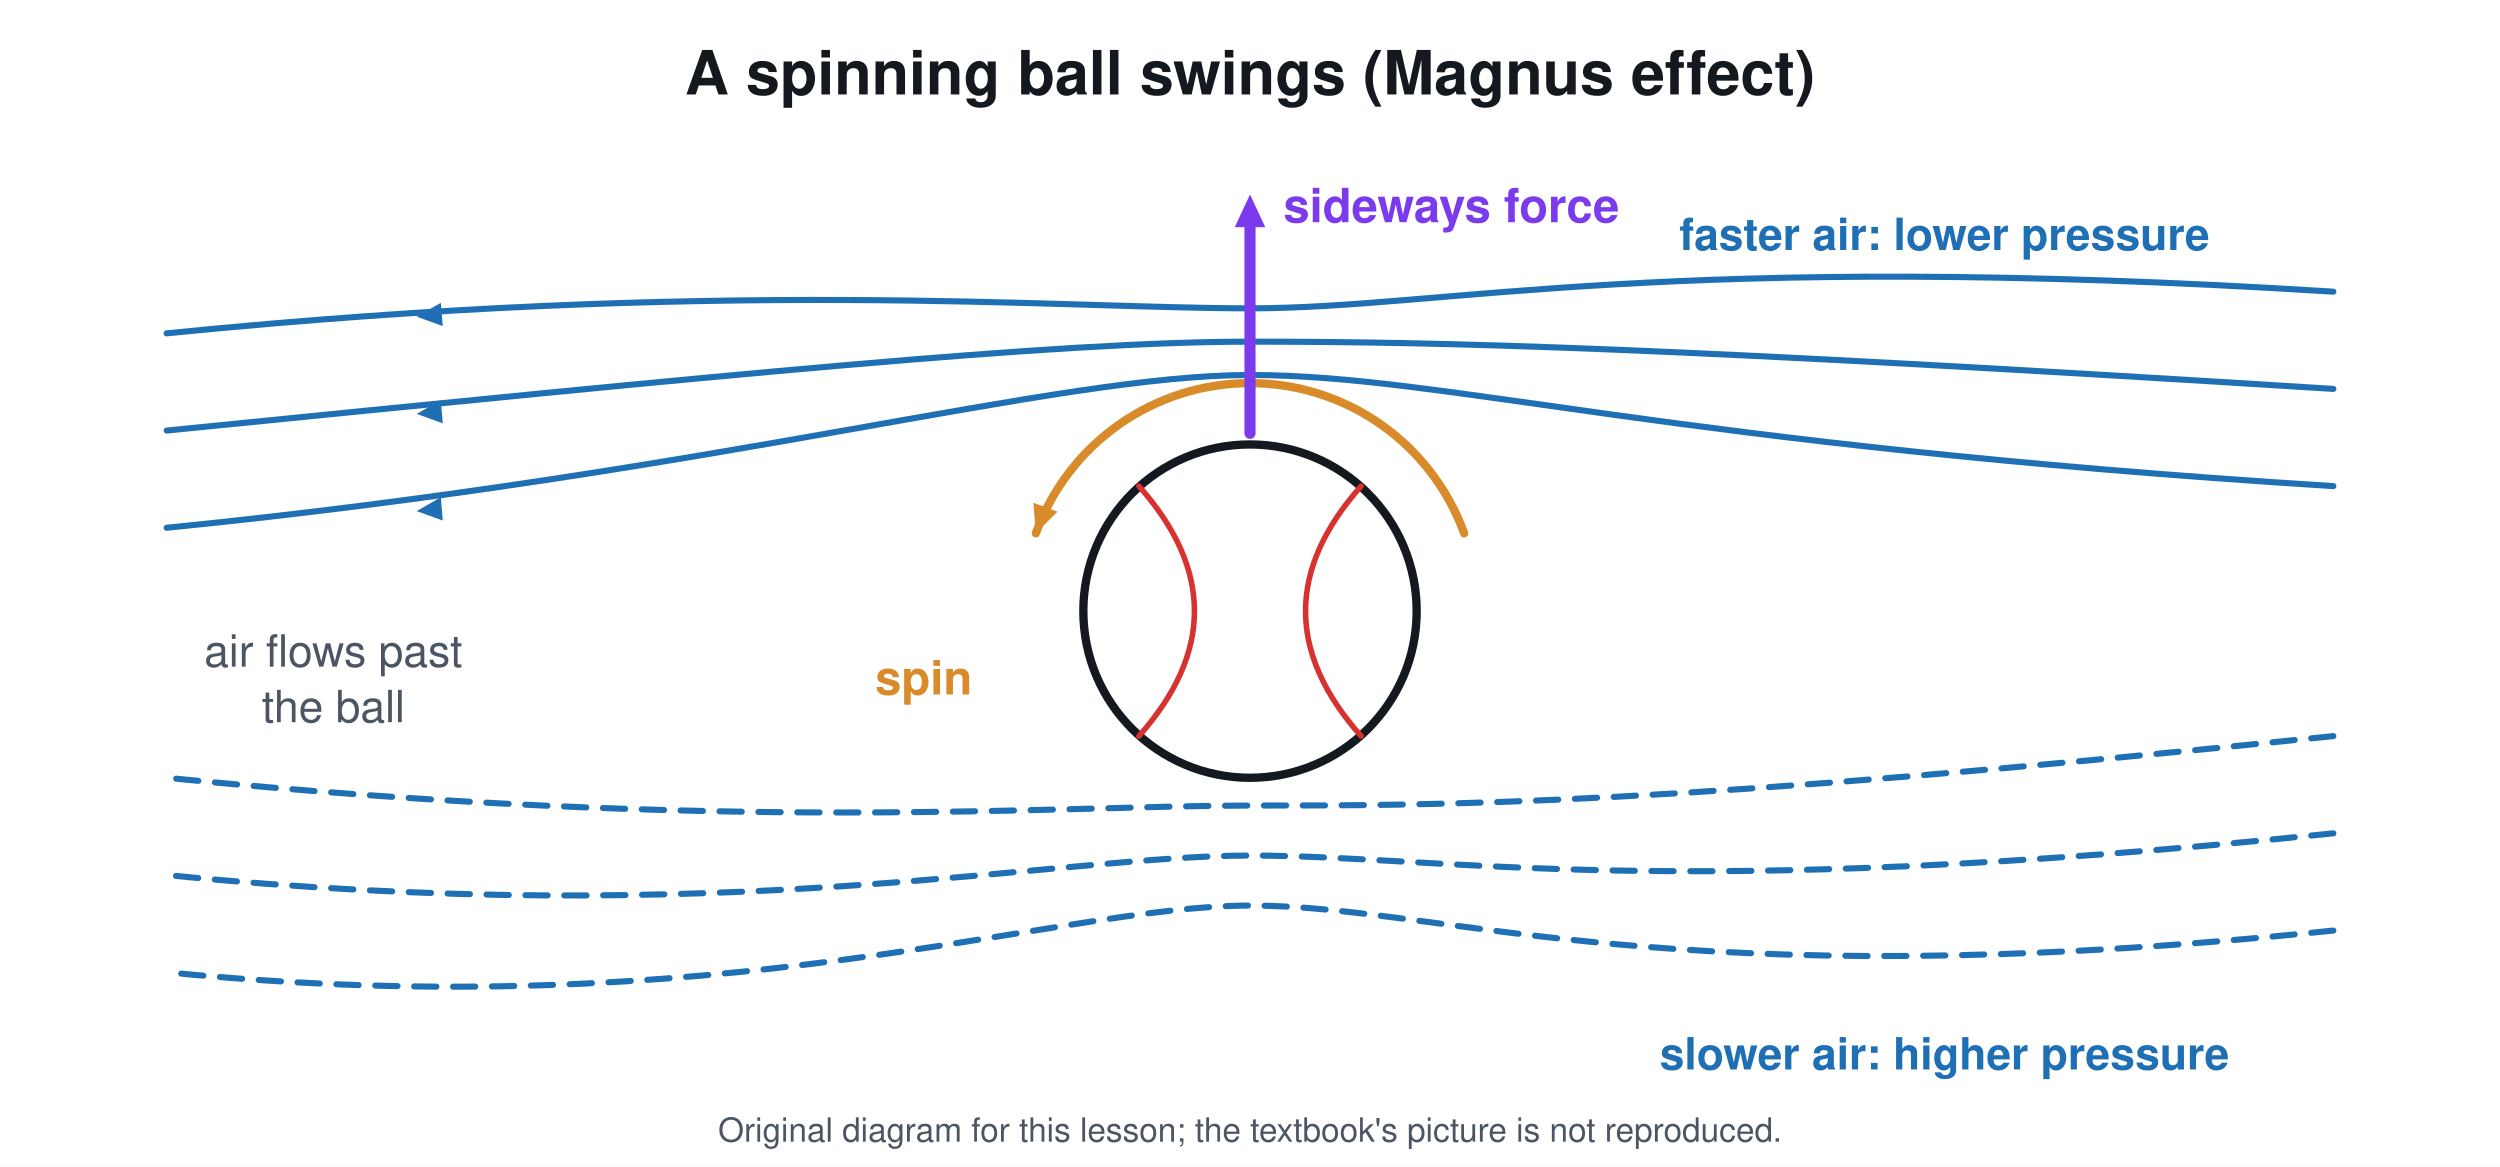
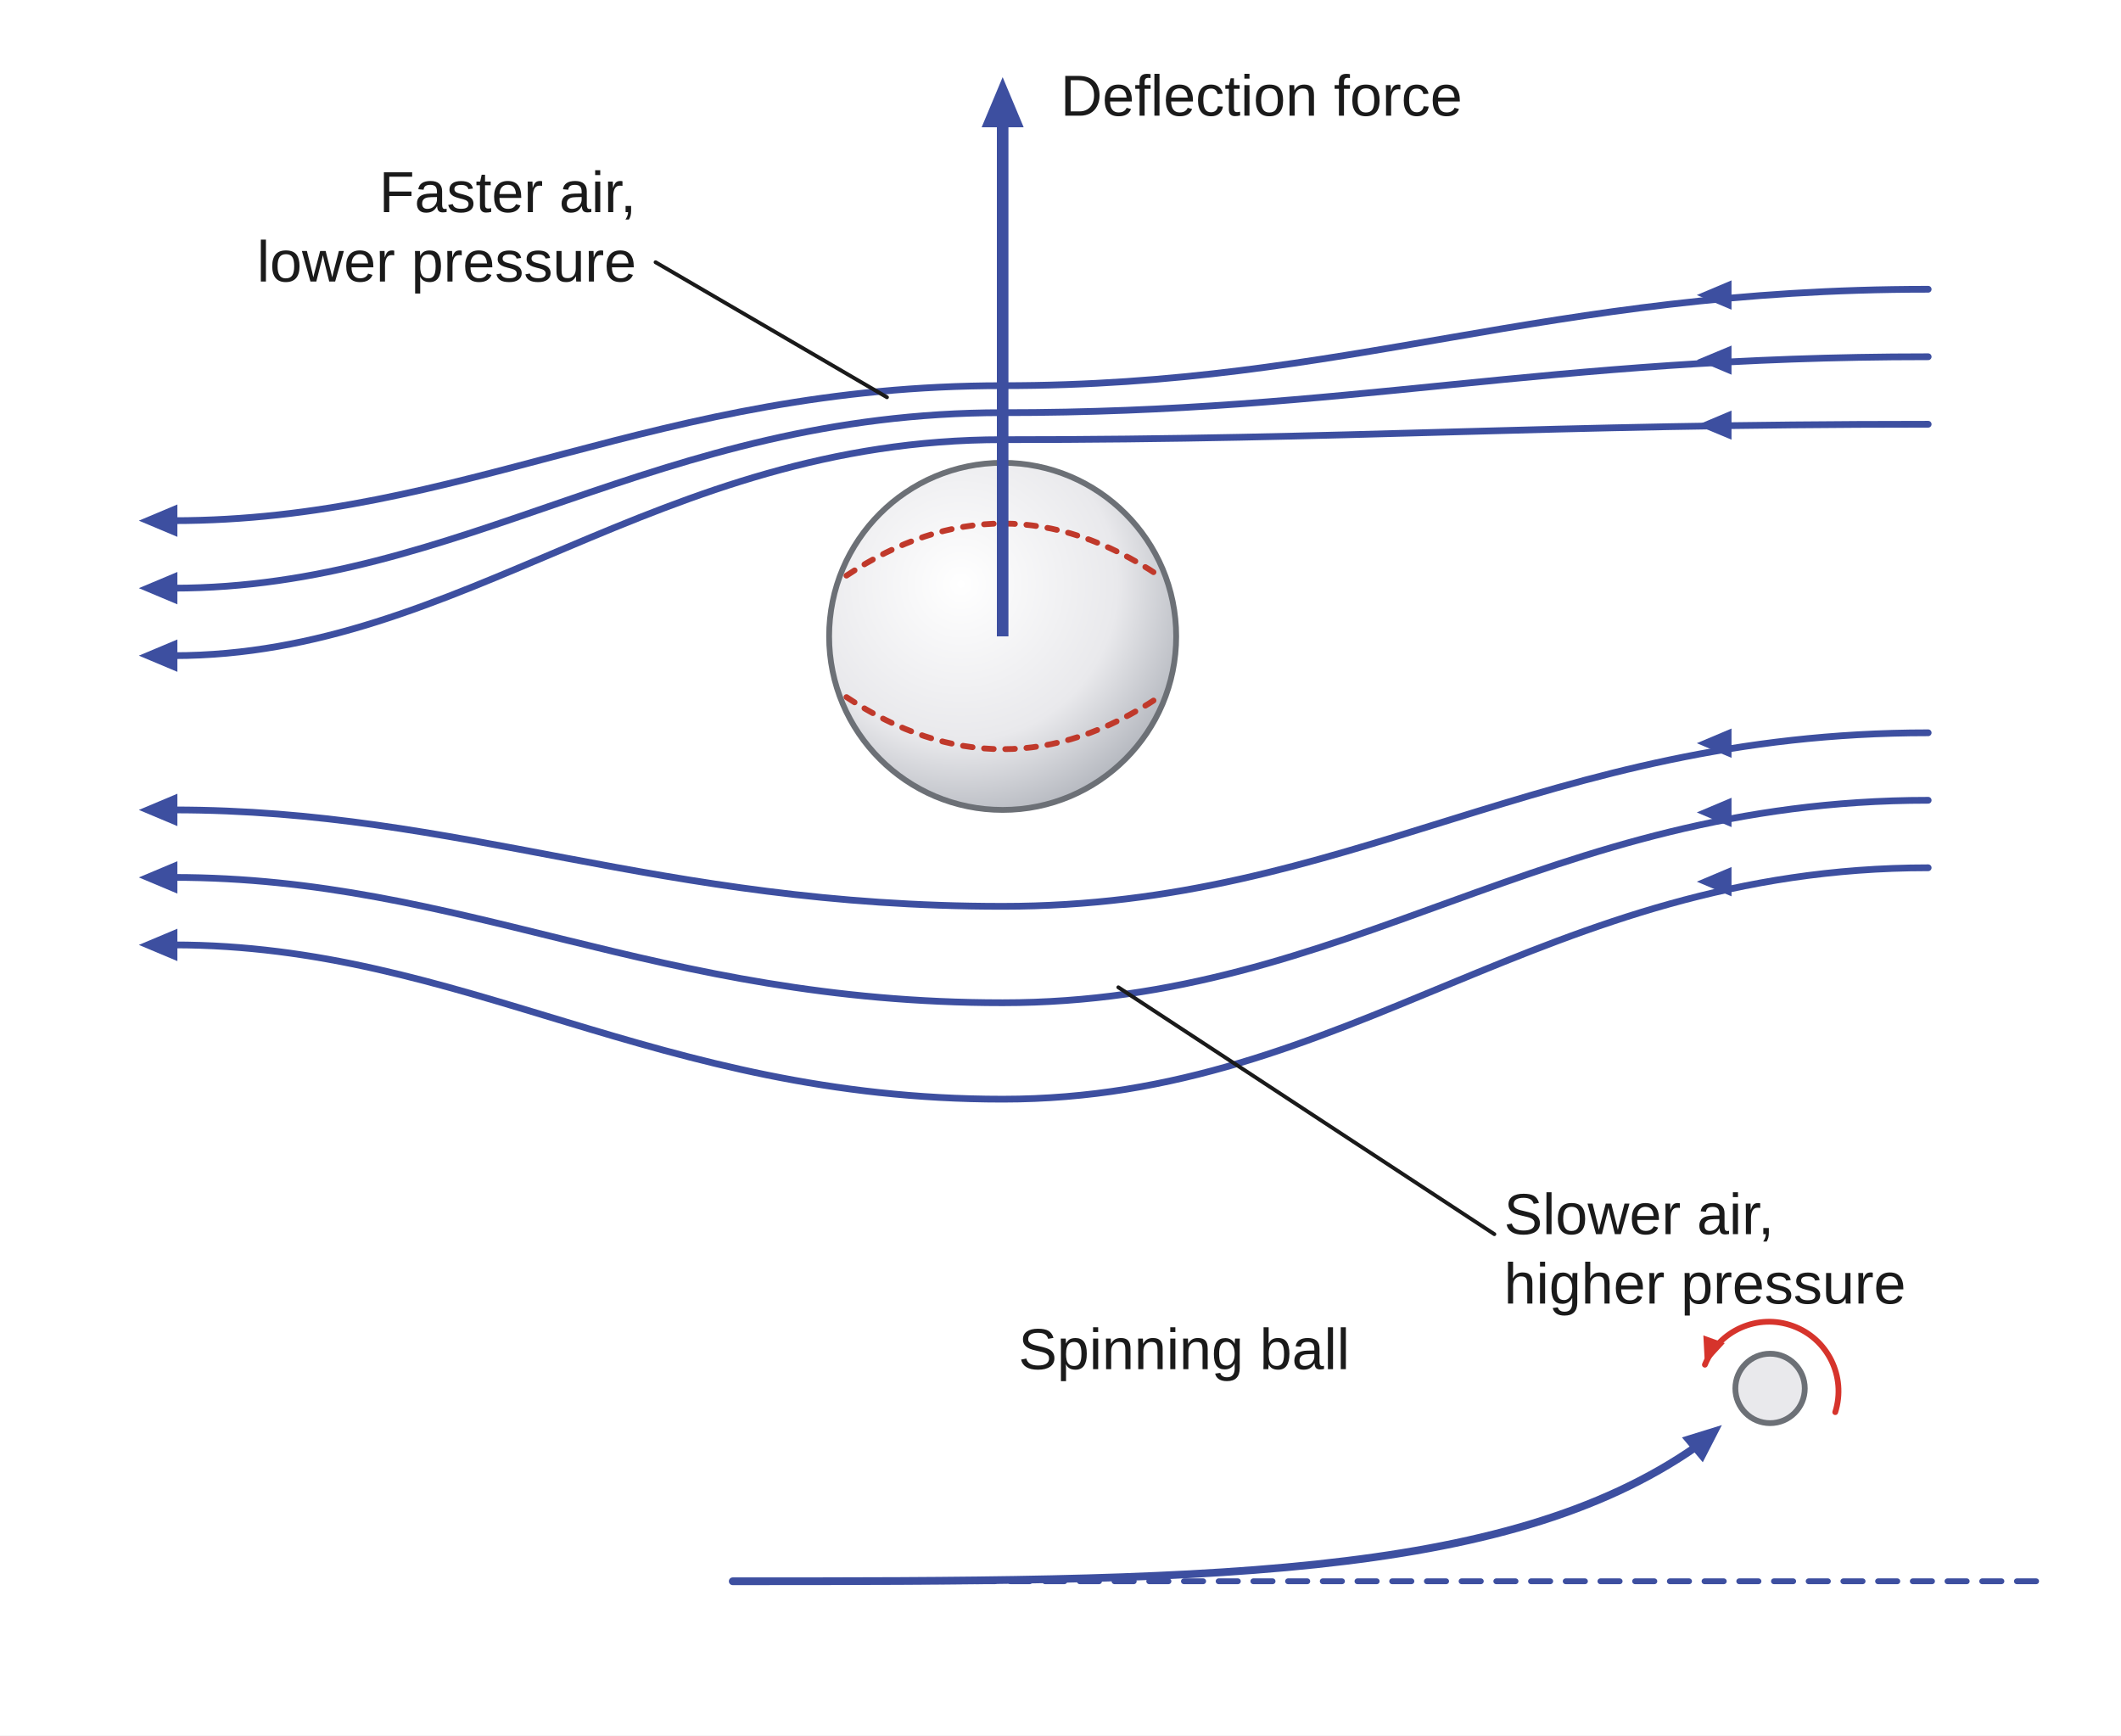
- <svg xmlns="http://www.w3.org/2000/svg" viewBox="0 0 900 420" font-family="Segoe UI, Helvetica, Arial, sans-serif">
-   <rect width="900" height="420" fill="#ffffff" />
-   <text x="450.0" y="34.0" font-size="22" fill="#14181f" text-anchor="middle" font-weight="700">A spinning ball swings (Magnus effect)</text>
-   <path d="M840 105 C 600 90 520 111 450 111 C 380 111 260 100 60 120" stroke="#1f6fb5" stroke-width="2.2" fill="none" stroke-linejoin="round" stroke-linecap="round" />
-   <path d="M150.0 114.0 L158.7 109.0 L159.4 117.4 Z" fill="#1f6fb5" />
-   <path d="M840 140 C 600 125 520 123 450 123 C 380 123 260 135 60 155" stroke="#1f6fb5" stroke-width="2.2" fill="none" stroke-linejoin="round" stroke-linecap="round" />
-   <path d="M150.0 149.0 L158.7 144.0 L159.4 152.4 Z" fill="#1f6fb5" />
-   <path d="M840 175 C 600 160 520 135 450 135 C 380 135 260 170 60 190" stroke="#1f6fb5" stroke-width="2.2" fill="none" stroke-linejoin="round" stroke-linecap="round" />
-   <path d="M150.0 184.0 L158.7 179.0 L159.4 187.4 Z" fill="#1f6fb5" />
-   <path d="M840 265 C 600 290 520 290 450 290 C 380 290 260 300 60 280" stroke="#1f6fb5" stroke-width="2.2" fill="none" stroke-dasharray="8 6" stroke-linejoin="round" stroke-linecap="round" />
-   <path d="M840 300 C 600 325 520 308 450 308 C 380 308 260 335 60 315" stroke="#1f6fb5" stroke-width="2.2" fill="none" stroke-dasharray="8 6" stroke-linejoin="round" stroke-linecap="round" />
-   <path d="M840 335 C 600 360 520 326 450 326 C 380 326 260 370 60 350" stroke="#1f6fb5" stroke-width="2.2" fill="none" stroke-dasharray="8 6" stroke-linejoin="round" stroke-linecap="round" />
-   <circle cx="450.0" cy="220.0" r="60.0" stroke="#14181f" stroke-width="3" fill="#ffffff" />
-   <path d="M410 175 Q450 220 410 265" stroke="#d7322f" stroke-width="2" fill="none" stroke-linejoin="round" stroke-linecap="round" />
-   <path d="M490 175 Q450 220 490 265" stroke="#d7322f" stroke-width="2" fill="none" stroke-linejoin="round" stroke-linecap="round" />
-   <path d="M527.1 192.0 A82 82 0 0 0 372.9 192.0" stroke="#d98b2b" stroke-width="3" fill="none" stroke-linejoin="round" stroke-linecap="round" />
-   <path d="M372.9 192.0 L372.0 181.0 L380.7 184.2 Z" fill="#d98b2b" />
-   <text x="350.0" y="250.0" font-size="17" fill="#d98b2b" text-anchor="end" font-weight="700">spin</text>
-   <line x1="450.0" y1="156.0" x2="450.0" y2="80.4" stroke="#7c3aed" stroke-width="4" stroke-linecap="round" />
-   <path d="M450.0 70.0 L455.5 81.8 L444.5 81.8 Z" fill="#7c3aed" />
-   <text x="462.0" y="80.0" font-size="17" fill="#7c3aed" text-anchor="start" font-weight="700">sideways force</text>
-   <text x="700.0" y="90.0" font-size="16" fill="#1f6fb5" text-anchor="middle" font-weight="700">faster air: lower pressure</text>
-   <text x="700.0" y="385.0" font-size="16" fill="#1f6fb5" text-anchor="middle" font-weight="700">slower air: higher pressure</text>
-   <text x="120.0" y="240.0" font-size="16" fill="#4b5563" text-anchor="middle" font-weight="400">air flows past</text>
-   <text x="120.0" y="260.0" font-size="16" fill="#4b5563" text-anchor="middle" font-weight="400">the ball</text>
-   <text x="450.0" y="411" font-size="12" fill="#4b5563" text-anchor="middle">Original diagram for this lesson; the textbook's picture is not reproduced.</text>
+ <svg xmlns="http://www.w3.org/2000/svg" viewBox="0 0 1100 900" font-family="Arial, Helvetica, sans-serif">
+   <defs>
+     <radialGradient id="bb" cx="0.38" cy="0.35" r="0.75">
+       <stop offset="0" stop-color="#ffffff" />
+       <stop offset="0.6" stop-color="#e9e9ec" />
+       <stop offset="1" stop-color="#a9adb5" />
+     </radialGradient>
+   </defs>
+   <rect width="1100" height="900" fill="#ffffff" />
+   <path d="M1000 150 C800 150 700 200 520 200 C340 200 240 270 90 270" stroke="#3d4fa0" stroke-width="3.5" fill="none" stroke-linejoin="round" stroke-linecap="round" />
+   <path d="M72.0 270.0 L92.0 261.6 L92.0 278.4 Z" fill="#3d4fa0" />
+   <path d="M880.0 153.0 L898.0 145.4 L898.0 160.6 Z" fill="#3d4fa0" />
+   <path d="M1000 185 C800 185 700 214 520 214 C340 214 240 305 90 305" stroke="#3d4fa0" stroke-width="3.5" fill="none" stroke-linejoin="round" stroke-linecap="round" />
+   <path d="M72.0 305.0 L92.0 296.6 L92.0 313.4 Z" fill="#3d4fa0" />
+   <path d="M880.0 186.7 L898.0 179.2 L898.0 194.3 Z" fill="#3d4fa0" />
+   <path d="M1000 220 C800 220 700 228 520 228 C340 228 240 340 90 340" stroke="#3d4fa0" stroke-width="3.5" fill="none" stroke-linejoin="round" stroke-linecap="round" />
+   <path d="M72.0 340.0 L92.0 331.6 L92.0 348.4 Z" fill="#3d4fa0" />
+   <path d="M880.0 220.5 L898.0 212.9 L898.0 228.0 Z" fill="#3d4fa0" />
+   <path d="M1000 380 C800 380 700 470 520 470 C340 470 240 420 90 420" stroke="#3d4fa0" stroke-width="3.5" fill="none" stroke-linejoin="round" stroke-linecap="round" />
+   <path d="M72.0 420.0 L92.0 411.6 L92.0 428.4 Z" fill="#3d4fa0" />
+   <path d="M880.0 385.4 L898.0 377.8 L898.0 393.0 Z" fill="#3d4fa0" />
+   <path d="M1000 415 C800 415 700 520 520 520 C340 520 240 455 90 455" stroke="#3d4fa0" stroke-width="3.5" fill="none" stroke-linejoin="round" stroke-linecap="round" />
+   <path d="M72.0 455.0 L92.0 446.6 L92.0 463.4 Z" fill="#3d4fa0" />
+   <path d="M880.0 421.3 L898.0 413.7 L898.0 428.9 Z" fill="#3d4fa0" />
+   <path d="M1000 450 C800 450 700 570 520 570 C340 570 240 490 90 490" stroke="#3d4fa0" stroke-width="3.5" fill="none" stroke-linejoin="round" stroke-linecap="round" />
+   <path d="M72.0 490.0 L92.0 481.6 L92.0 498.4 Z" fill="#3d4fa0" />
+   <path d="M880.0 457.2 L898.0 449.6 L898.0 464.8 Z" fill="#3d4fa0" />
+   <circle cx="520.0" cy="330.0" r="90.0" stroke="#6c7076" stroke-width="3" fill="url(#bb)" />
+   <path d="M439.0 298.5 C493.0 262.5 547.0 262.5 601.0 298.5" stroke="#c0392b" stroke-width="3" fill="none" stroke-dasharray="5 6" stroke-linejoin="round" stroke-linecap="round" />
+   <path d="M439.0 361.5 C493.0 397.5 547.0 397.5 601.0 361.5" stroke="#c0392b" stroke-width="3" fill="none" stroke-dasharray="5 6" stroke-linejoin="round" stroke-linecap="round" />
+   <line x1="520.0" y1="330.0" x2="520.0" y2="60.8" stroke="#3d4fa0" stroke-width="6" stroke-linecap="butt" />
+   <path d="M520.0 40.0 L530.9 66.0 L509.1 66.0 Z" fill="#3d4fa0" />
+   <text x="550.0" y="60.0" font-size="30" fill="#1a1a1a" text-anchor="start" font-weight="400">Deflection force</text>
+   <text x="330.0" y="110.0" font-size="30" fill="#1a1a1a" text-anchor="end" font-weight="400">Faster air,</text>
+   <text x="330.0" y="146.0" font-size="30" fill="#1a1a1a" text-anchor="end" font-weight="400">lower pressure</text>
+   <line x1="340.0" y1="136.0" x2="460.0" y2="206.0" stroke="#1a1a1a" stroke-width="2" stroke-linecap="round" />
+   <text x="780.0" y="640.0" font-size="30" fill="#1a1a1a" text-anchor="start" font-weight="400">Slower air,</text>
+   <text x="780.0" y="676.0" font-size="30" fill="#1a1a1a" text-anchor="start" font-weight="400">higher pressure</text>
+   <line x1="775.0" y1="640.0" x2="580.0" y2="512.0" stroke="#1a1a1a" stroke-width="2" stroke-linecap="round" />
+   <line x1="380.0" y1="820.0" x2="1060.0" y2="820.0" stroke="#3d4fa0" stroke-width="3" stroke-linecap="round" stroke-dasharray="10 8" />
+   <path d="M380 820 C620 820 780 820 880 750" stroke="#3d4fa0" stroke-width="4" fill="none" stroke-linejoin="round" stroke-linecap="round" />
+   <path d="M893.0 739.0 L883.1 758.3 L872.3 745.4 Z" fill="#3d4fa0" />
+   <circle cx="918.0" cy="720.0" r="18.0" stroke="#6c7076" stroke-width="3" fill="#e9e9ec" />
+   <path d="M951.8 732.3 A36.0 36.0 0 0 0 884.2 707.7" stroke="#d6342c" stroke-width="3" fill="none" stroke-linejoin="round" stroke-linecap="round" />
+   <path d="M884.2 707.7 L883.4 692.5 L894.5 696.5 Z" fill="#d6342c" />
+   <text x="700.0" y="710.0" font-size="30" fill="#1a1a1a" text-anchor="end" font-weight="400">Spinning ball</text>
</svg>
